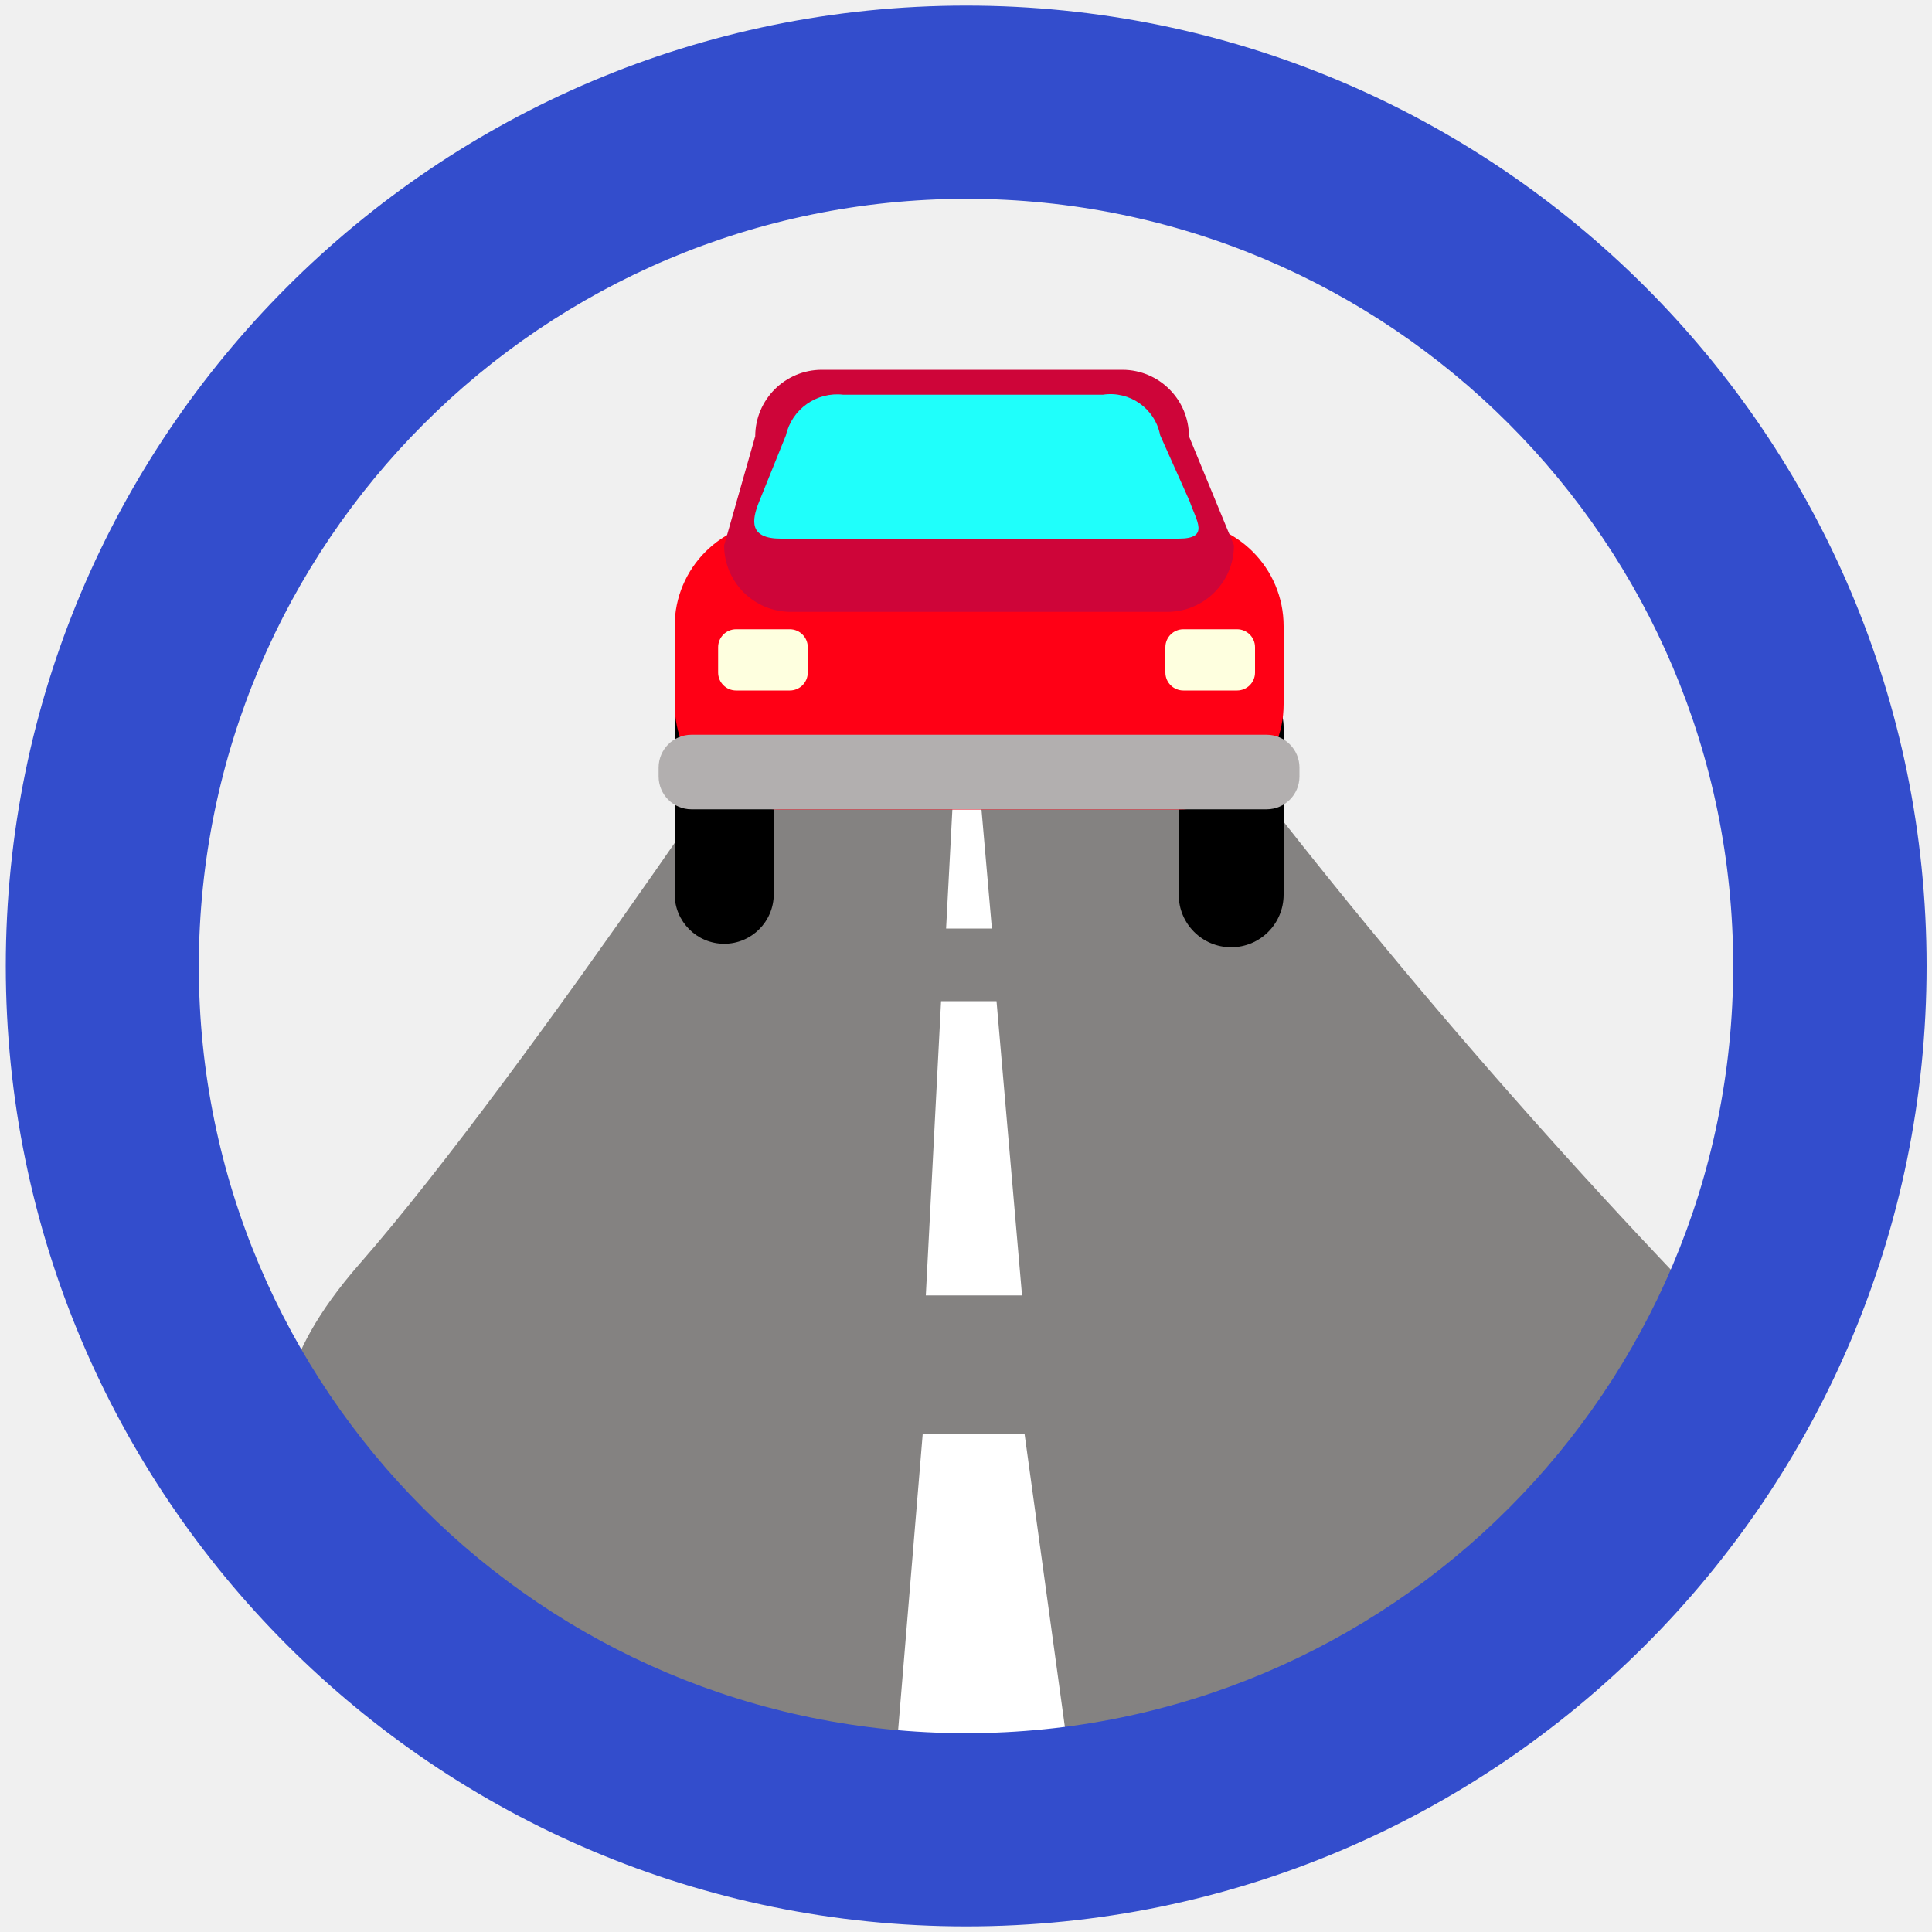
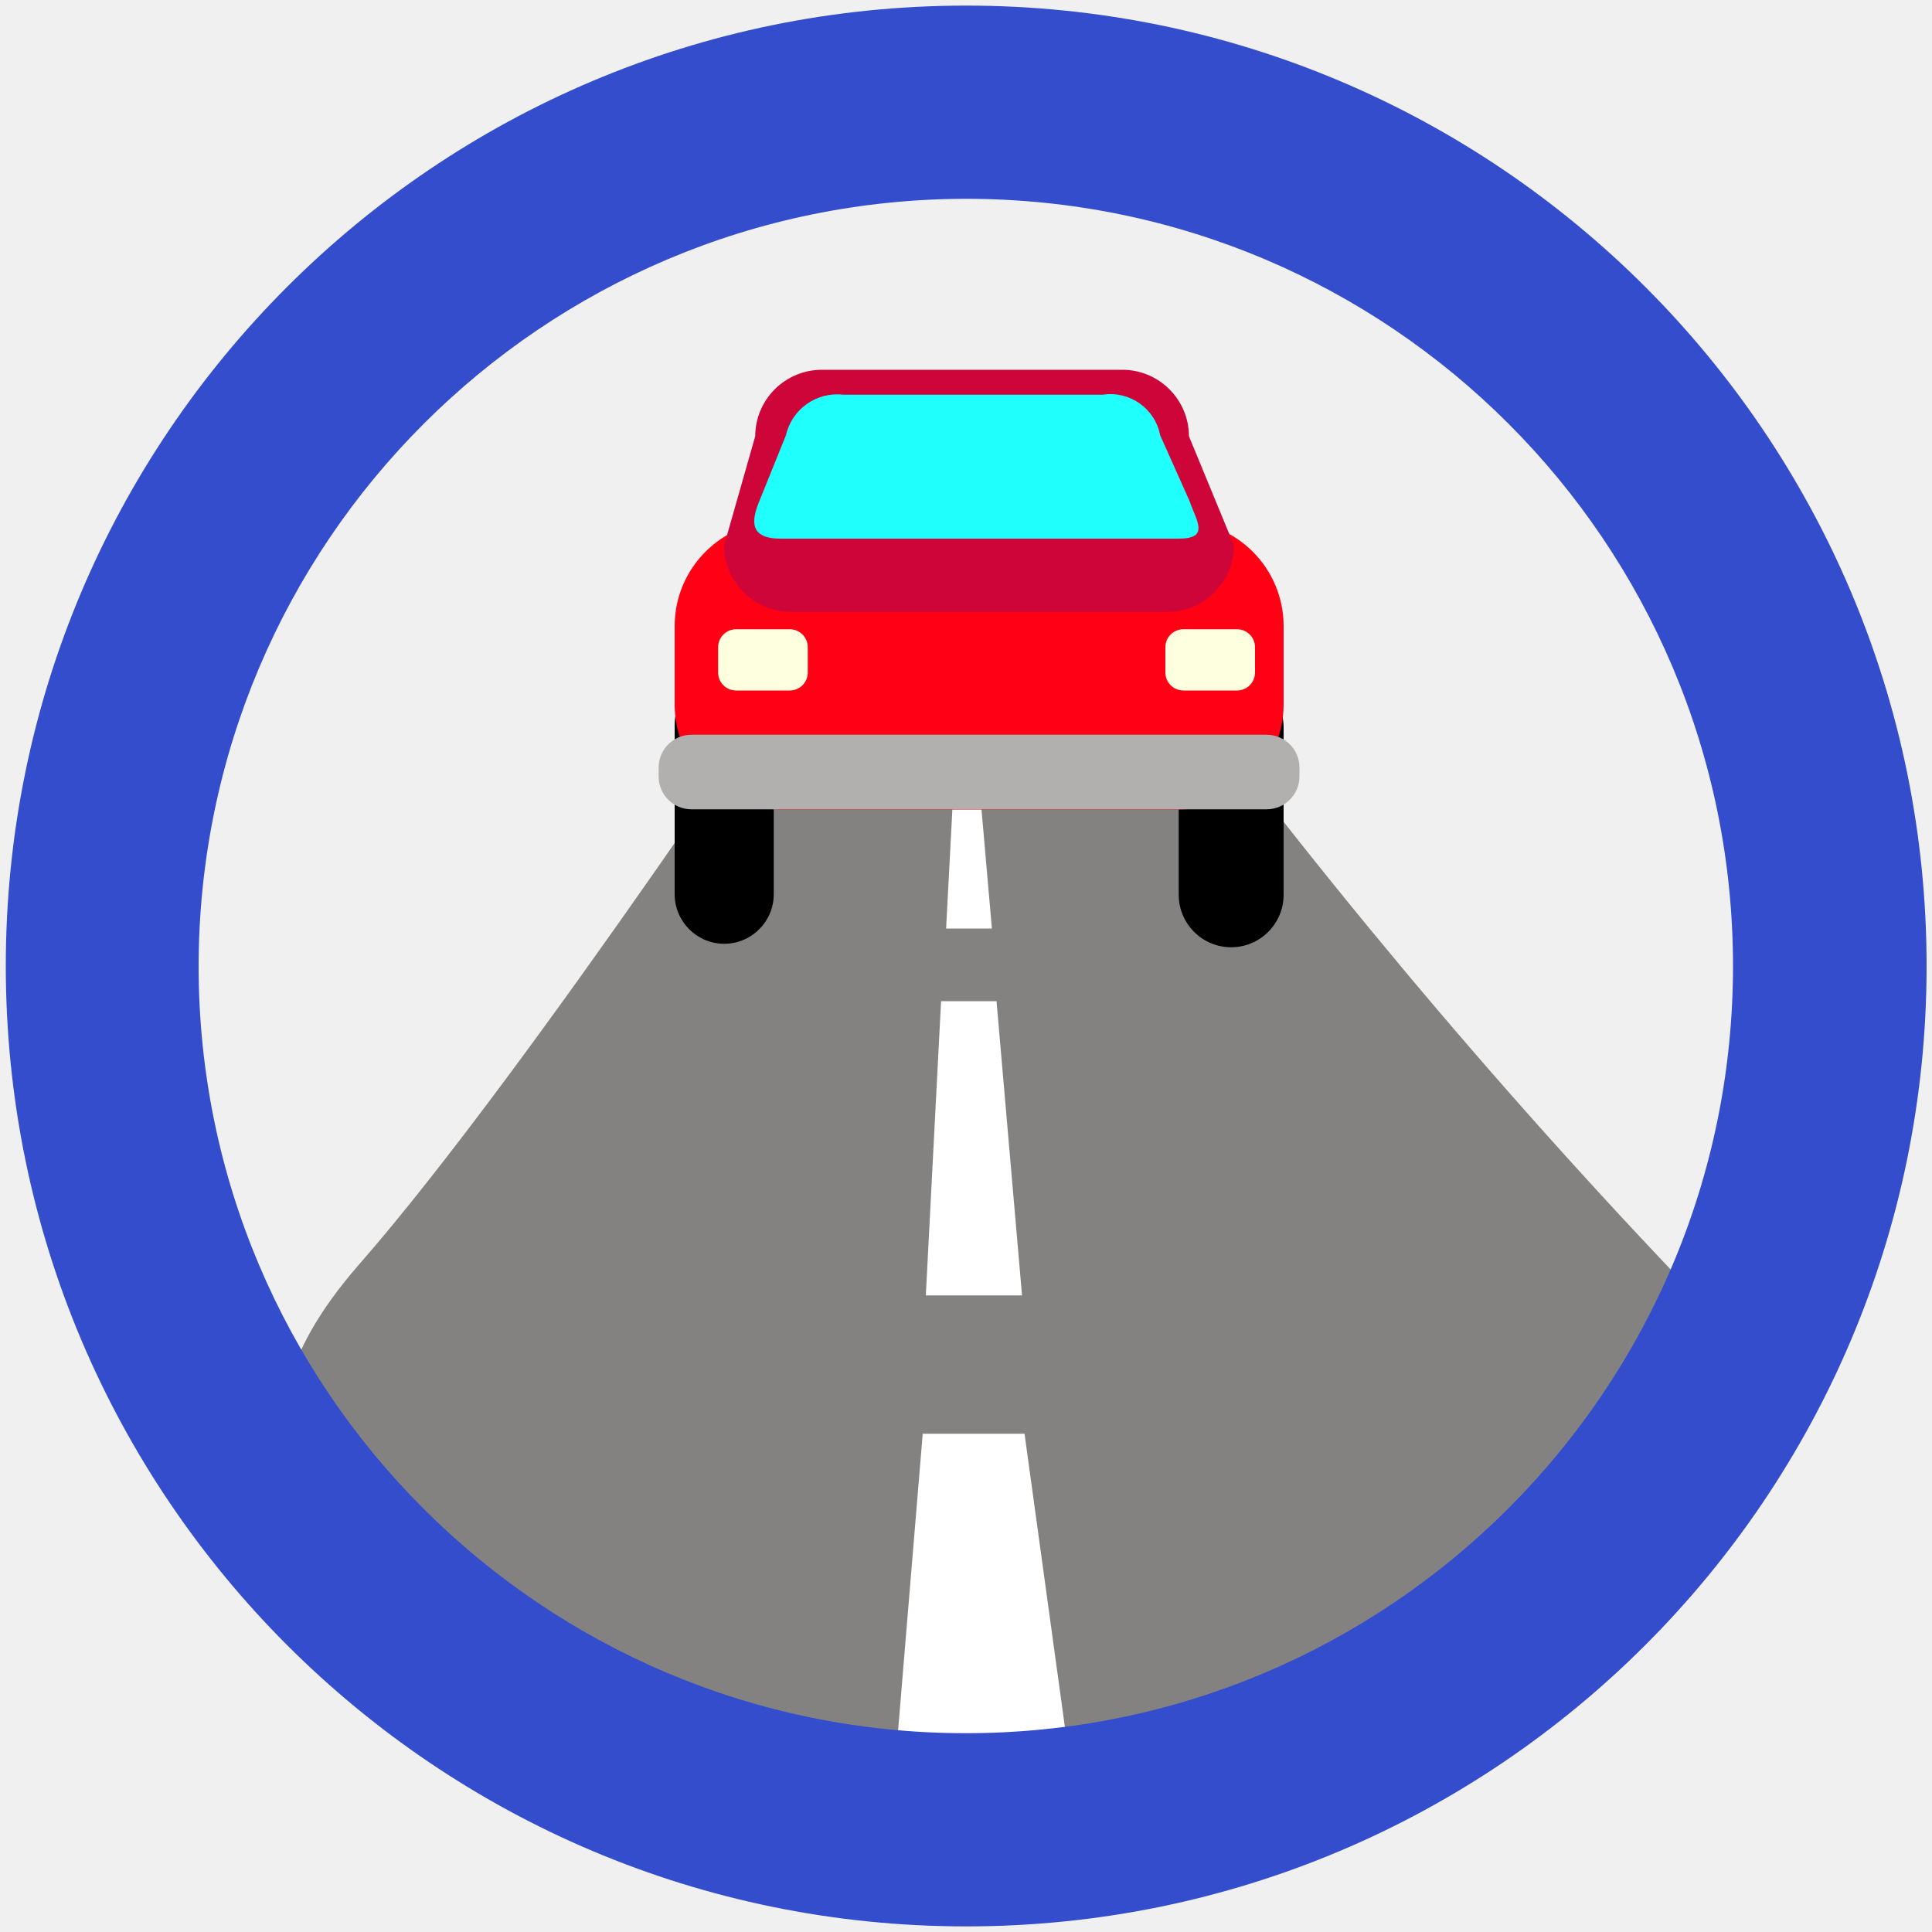
<svg xmlns="http://www.w3.org/2000/svg" width="10" height="10" viewBox="0 0 10 10">
-   <defs>
-     <clipPath id="clip-path">
-       <rect x="-0" width="10" height="10" fill="none" />
-     </clipPath>
-   </defs>
  <g id="icons">
    <path d="M4.272,3.215S2.736,5.542,1.861,6.542s0,1.375,0,1.375a4.35,4.35,0,0,0,3.5,1.458c2.25-.125,3.277-1.191,3.486-1.65s.598-.534-.069-1.017A33.509,33.509,0,0,1,5.864,3.223Z" fill="#848281" />
    <polygon points="5.068 3.899 4.939 3.899 4.959 3.506 5.034 3.506 5.068 3.899" fill="#fff" />
    <polygon points="5.134 4.806 4.897 4.806 4.935 4.085 5.071 4.085 5.134 4.806" fill="#fff" />
    <polygon points="5.29 6.705 4.792 6.705 4.871 5.182 5.158 5.182 5.29 6.705" fill="#fff" />
    <polygon points="5.545 9.18 4.63 9.18 4.776 7.421 5.303 7.421 5.545 9.18" fill="#fff" />
    <rect x="3.492" y="3.494" width="0.513" height="1.391" rx="0.257" ry="0.257" />
    <rect x="6.101" y="3.494" width="0.543" height="1.409" rx="0.272" ry="0.272" />
    <rect x="3.492" y="2.696" width="3.152" height="1.494" rx="0.545" ry="0.545" fill="#ff0015" />
    <path d="M6.043,3.167H4.092a.345.345,0,0,1-.344-.344l.161-.565a.345.345,0,0,1,.344-.344H5.81a.345.345,0,0,1,.344.344l.233.565A.345.345,0,0,1,6.043,3.167Z" fill="#ce0539" />
    <path d="M6.101,2.788H4.041c-.163,0-.152-.092-.112-.191l.139-.344a.272.272,0,0,1,.297-.21H5.708a.262.262,0,0,1,.297.21l.152.34C6.192,2.696,6.264,2.788,6.101,2.788Z" fill="#1ffffb" />
    <rect x="3.409" y="3.803" width="3.317" height="0.386" rx="0.17" ry="0.17" fill="#b2afaf" />
    <rect x="6.032" y="3.257" width="0.464" height="0.317" rx="0.093" ry="0.093" fill="#feffdf" />
    <rect x="3.717" y="3.257" width="0.464" height="0.317" rx="0.093" ry="0.093" fill="#feffdf" />
  </g>
  <g id="icon-border">
-     <g clip-path="url(#clip-path)">
-       <g clip-path="url(#clip-path)">
-         <path d="M5,1.029A3.971,3.971,0,1,1,1.029,5,3.977,3.977,0,0,1,5,1.029m0-1A4.971,4.971,0,1,0,9.972,5,4.971,4.971,0,0,0,5,.029" fill="#334dcc" />
-       </g>
-     </g>
+     <path d="M5,1.029A3.971,3.971,0,1,1,1.028,5,3.977,3.977,0,0,1,5,1.029m0-1A4.971,4.971,0,1,0,9.972,5,4.971,4.971,0,0,0,5,.029" fill="#334dcc" />
  </g>
</svg>
